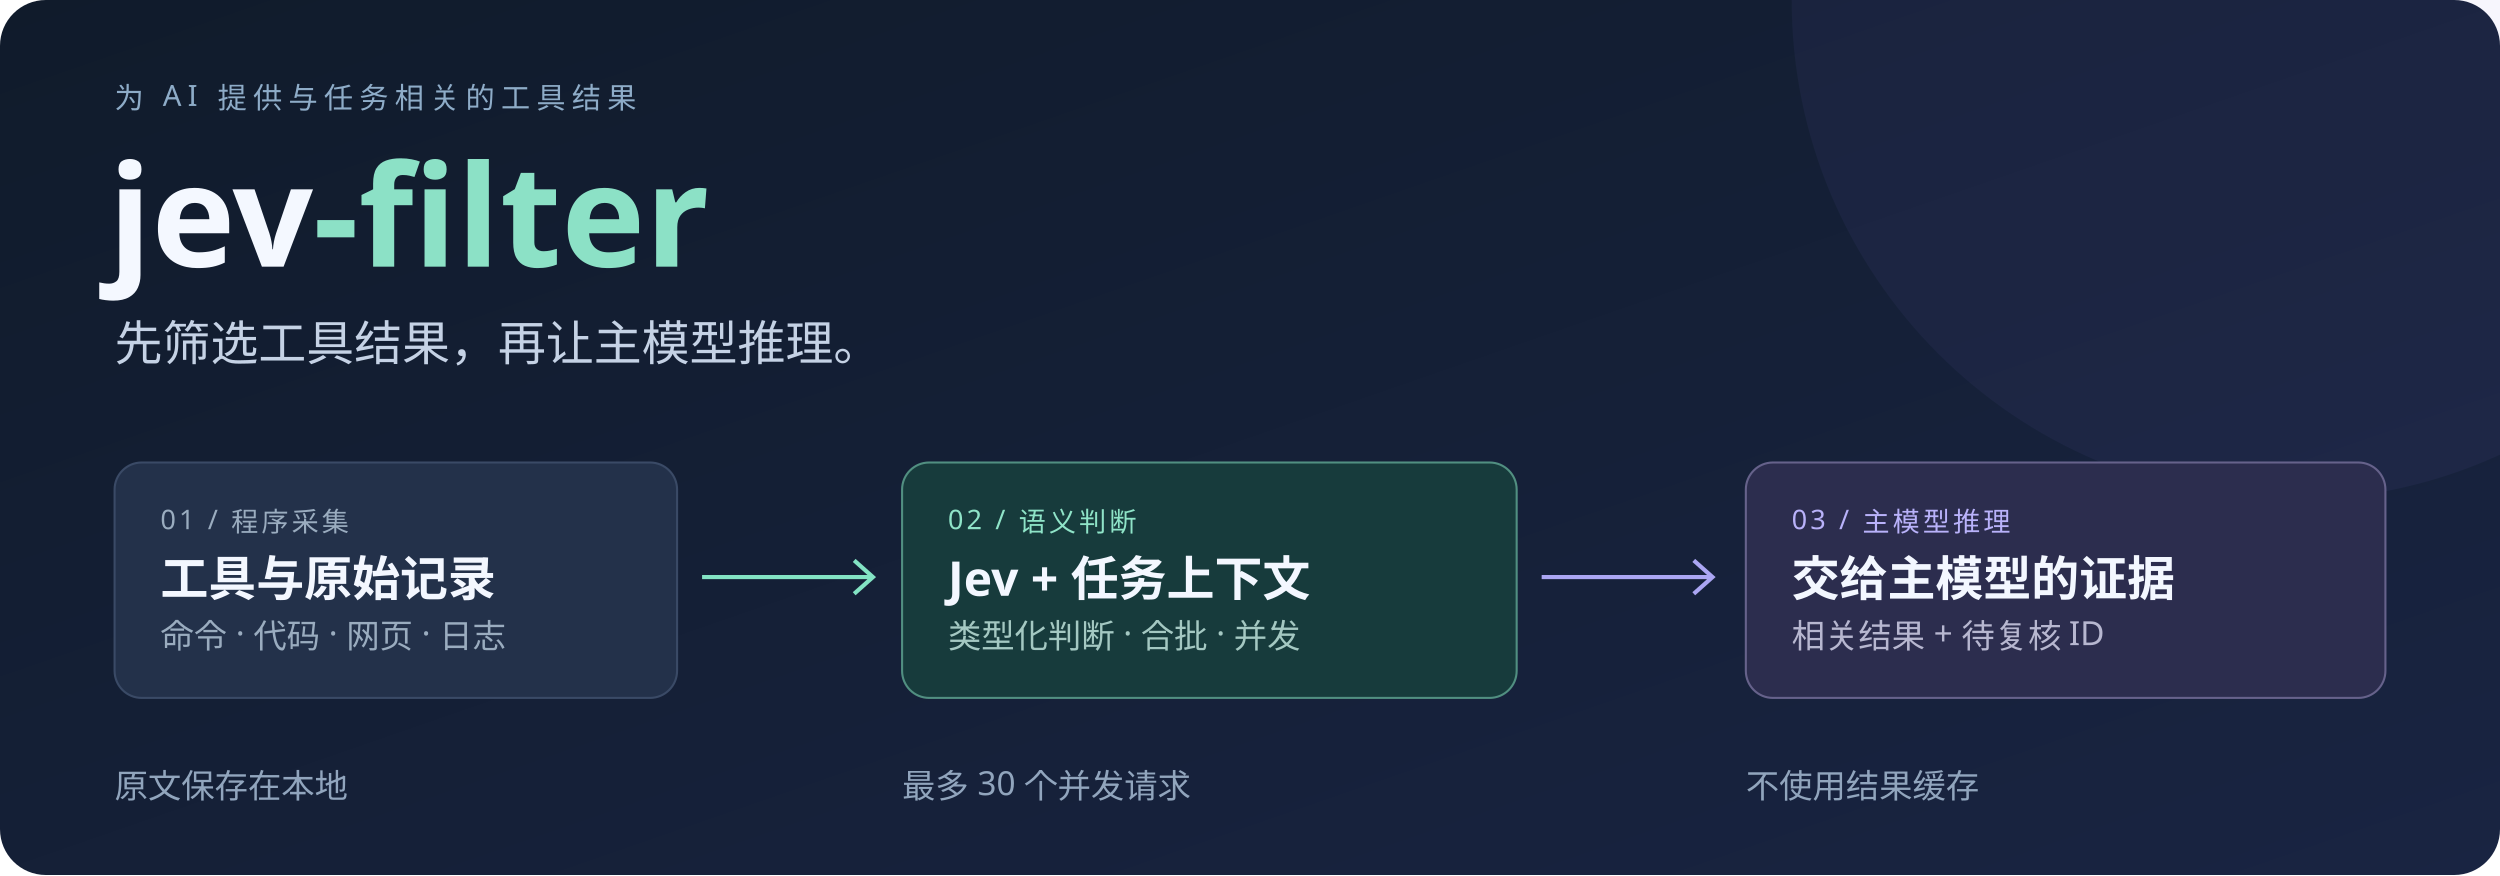
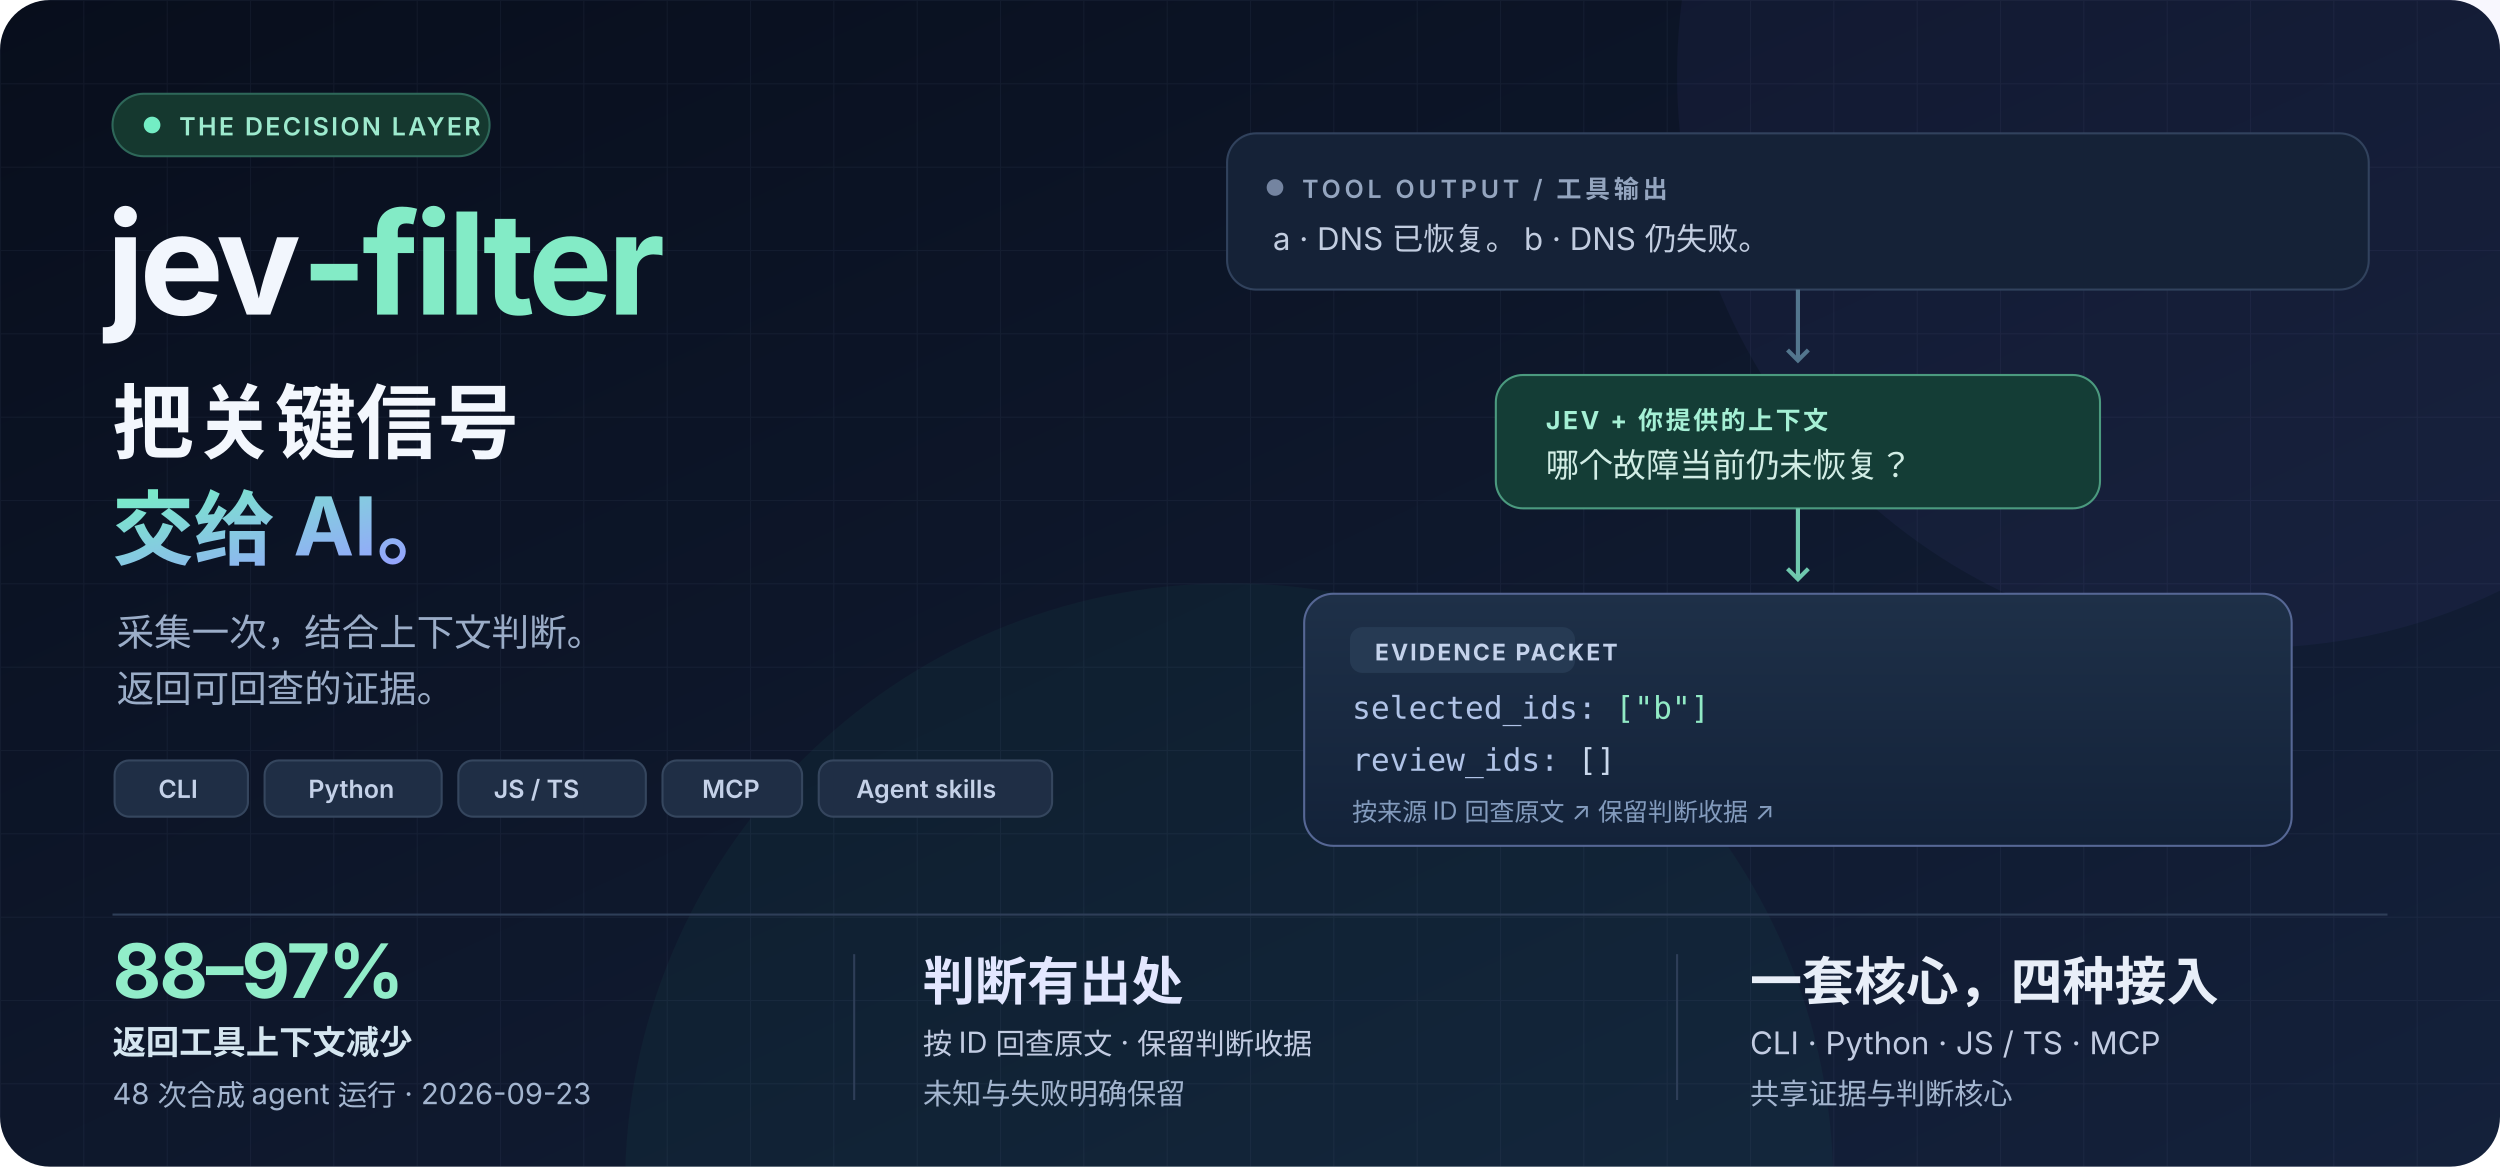
- <svg xmlns="http://www.w3.org/2000/svg" width="1200" height="420" viewBox="0 0 1200 420" role="img" aria-labelledby="title desc">
+ <svg xmlns="http://www.w3.org/2000/svg" width="1200" height="560" viewBox="0 0 1200 560" role="img" aria-labelledby="title desc">
  <defs>
-     <linearGradient id="bg" x2="1" y2="1">
-       <stop stop-color="#101b2b" />
-       <stop offset="1" stop-color="#192442" />
+     <linearGradient id="background" x2="1" y2="1">
+       <stop stop-color="#080e1c" />
+       <stop offset="1" stop-color="#14213b" />
    </linearGradient>
-     <linearGradient id="accent">
-       <stop stop-color="#83e3c4" />
-       <stop offset="1" stop-color="#a6a0ff" />
+     <linearGradient id="signal" x2="1" y2="1">
+       <stop stop-color="#77efc5" />
+       <stop offset="1" stop-color="#95a2ff" />
    </linearGradient>
+     <linearGradient id="panel" x2="0" y2="1">
+       <stop stop-color="#1e3048" />
+       <stop offset="1" stop-color="#132239" />
+     </linearGradient>
+     <pattern id="grid" width="40" height="40" patternUnits="userSpaceOnUse">
+       <path d="M40 0H0V40" fill="none" stroke="#8293bb" stroke-opacity=".07" />
+     </pattern>
  </defs>
-   <rect width="1200" height="420" rx="22" fill="url(#bg)" />
-   <circle cx="1100" cy="0" r="240" fill="#8074df" opacity=".065" />
-   <g font-family="PingFang SC,Microsoft YaHei,sans-serif">
-     <text x="55" y="52" fill="#8eacc8" font-size="14" letter-spacing="3">为 AI 提供与任务相关的工具结果</text>
-     <text x="52" y="128" fill="#f4f8ff" font-size="68" font-weight="700">jev<tspan fill="#8ce1c6">-filter</tspan>
+   <rect width="1200" height="560" rx="24" fill="url(#background)" />
+   <rect width="1200" height="560" rx="24" fill="url(#grid)" />
+   <circle cx="1080" cy="36" r="275" fill="#786cf5" opacity=".055" />
+   <circle cx="590" cy="570" r="290" fill="#34d3a3" opacity=".045" />
+   <g font-family="Inter,Arial,'PingFang SC','Microsoft YaHei',sans-serif">
+     <rect x="54" y="45" width="181" height="30" rx="15" fill="#15382f" stroke="#2e6759" />
+     <circle cx="73" cy="60" r="4" fill="#73edc4" />
+     <text x="86" y="65" fill="#9deace" font-size="12" font-weight="600" letter-spacing="1.1">THE DECISION LAYER</text>
+     <text x="51" y="151" fill="#f2f6fd" font-size="68" font-weight="750" letter-spacing="-2.5">jev<tspan fill="#83ebc6">-filter</tspan>
    </text>
-     <text x="55" y="173" fill="#c5d2e5" font-size="23">先筛选工具结果，再让主模型推理。</text>
-     <rect x="55" y="222" width="270" height="113" rx="13" fill="#23314a" stroke="#3a4a66" />
-     <text x="77" y="254" fill="#9aacbf" font-size="13" letter-spacing="1.5">01 / 程序采集</text>
-     <text x="77" y="286" fill="#f3f7ff" font-size="23" font-weight="600">工具与原始记录</text>
-     <text x="77" y="311" fill="#9aacbf" font-size="16">命令 · 代码 · 网页 · 日志</text>
-     <path d="M337 277 H419 m-9 -8 9 8 -9 8" stroke="#83e3c4" stroke-width="2" fill="none" />
-     <rect x="433" y="222" width="295" height="113" rx="13" fill="#173b3c" stroke="#518f81" />
-     <text x="455" y="254" fill="#8fe4c8" font-size="13" letter-spacing="1.5">02 / 语义判断</text>
-     <text x="455" y="286" fill="#f3f7ff" font-size="23" font-weight="600">Jev + 任务上下文</text>
-     <text x="455" y="311" fill="#a4c8c2" font-size="16">类型化判断 · 合批 · 并发</text>
-     <path d="M740 277 H822 m-9 -8 9 8 -9 8" stroke="#aba6f3" stroke-width="2" fill="none" />
-     <rect x="838" y="222" width="307" height="113" rx="13" fill="#2c2d4e" stroke="#66628b" />
-     <text x="860" y="254" fill="#b9b2fa" font-size="13" letter-spacing="1.5">03 / 主模型推理</text>
-     <text x="860" y="286" fill="#f3f7ff" font-size="23" font-weight="600">交给主模型的证据</text>
-     <text x="860" y="311" fill="#b7b7d0" font-size="16">相关结果 + 待复核 ID</text>
-     <text x="55" y="383" fill="#91a5bd" font-size="16">原文保存在本地</text>
-     <text x="433" y="383" fill="#91a5bd" font-size="16">最多 30 个并发请求</text>
-     <text x="838" y="383" fill="#91a5bd" font-size="16">不使用结果缓存</text>
+     <text x="54" y="217" fill="#f3f7fd" font-size="39" font-weight="650">把关键信号</text>
+     <text x="54" y="268" fill="url(#signal)" font-size="39" font-weight="650">交给 AI。</text>
+     <text x="56" y="310" fill="#9badc8" font-size="18">采集一次，结合上下文判断。</text>
+     <text x="56" y="337" fill="#9badc8" font-size="18">返回可回查的证据。</text>
+     <g font-size="12" font-weight="600">
+       <rect x="55" y="365" width="64" height="27" rx="7" fill="#1f2e45" stroke="#35465e" />
+       <text x="76" y="383" fill="#c4d1e8">CLI</text>
+       <rect x="127" y="365" width="85" height="27" rx="7" fill="#1f2e45" stroke="#35465e" />
+       <text x="148" y="383" fill="#c4d1e8">Python</text>
+       <rect x="220" y="365" width="90" height="27" rx="7" fill="#1f2e45" stroke="#35465e" />
+       <text x="237" y="383" fill="#c4d1e8">JS / TS</text>
+       <rect x="318" y="365" width="67" height="27" rx="7" fill="#1f2e45" stroke="#35465e" />
+       <text x="337" y="383" fill="#c4d1e8">MCP</text>
+       <rect x="393" y="365" width="112" height="27" rx="7" fill="#1f2e45" stroke="#35465e" />
+       <text x="411" y="383" fill="#c4d1e8">Agent skills</text>
+     </g>
+     <rect x="589" y="64" width="548" height="75" rx="14" fill="#152237" stroke="#31425d" />
+     <circle cx="612" cy="90" r="4" fill="#7484a0" />
+     <text x="625" y="95" fill="#94a5bf" font-size="12" font-weight="600" letter-spacing="1.8">TOOL OUTPUT / 工具输出</text>
+     <text x="611" y="120" fill="#c2cde0" font-size="15">a · DNS 已恢复。 b · DNS 仍失败。</text>
+     <path d="M863 139V173" stroke="#53768e" stroke-width="2" />
+     <path d="m858 168 5 5 5-5" fill="none" stroke="#53768e" stroke-width="2" />
+     <rect x="718" y="180" width="290" height="64" rx="13" fill="#143d36" stroke="#4b9a7f" />
+     <text x="742" y="206" fill="#a5f0d5" font-size="12" font-weight="650" letter-spacing="1.2">JEV + 你提供的上下文</text>
+     <text x="742" y="229" fill="#d2ede5" font-size="16">哪个故障当前仍未恢复？</text>
+     <path d="M863 244V278" stroke="#6fc8ae" stroke-width="2" />
+     <path d="m858 273 5 5 5-5" fill="none" stroke="#6fc8ae" stroke-width="2" />
+     <rect x="626" y="285" width="474" height="121" rx="14" fill="url(#panel)" stroke="#566795" />
+     <rect x="648" y="301" width="108" height="22" rx="6" fill="#263a53" />
+     <text x="660" y="317" fill="#c4d2eb" font-size="11" font-weight="700" letter-spacing="1">EVIDENCE PACKET</text>
+     <g font-family="ui-monospace,Consolas,monospace" font-size="15">
+       <text x="649" y="345" fill="#b0c3e7">selected_ids: <tspan fill="#91eac5">["b"]</tspan>
+       </text>
+       <text x="649" y="370" fill="#b0c3e7">review_ids:   <tspan fill="#cad8ec">[]</tspan>
+       </text>
+     </g>
+     <text x="649" y="394" fill="#839bbd" font-size="12">按来源 ID 回查原文 ↗ 保留判断收据 ↗</text>
+     <line x1="54" y1="439" x2="1146" y2="439" stroke="#2e3e58" />
+     <path d="M410 458V528M805 458V528" stroke="#2e3e58" />
+     <text x="54" y="479" fill="#91edc9" font-size="36" font-weight="750" letter-spacing="-1">88–97%</text>
+     <text x="54" y="506" fill="#d5e6f0" font-size="16" font-weight="600">返回工具上下文减少</text>
+     <text x="54" y="530" fill="#a3b5cf" font-size="14">48 次合成 agent 运行 · 2026-09-23</text>
+     <text x="443" y="480" fill="#e3e7ff" font-size="25" font-weight="650">判断有出处</text>
+     <text x="443" y="506" fill="#c2cce2" font-size="14">按 ID 回查原文 · 保留判断收据</text>
+     <text x="443" y="530" fill="#a3b5cf" font-size="14">未知与失败明确保留</text>
+     <text x="840" y="480" fill="#e8eef8" font-size="25" font-weight="650">一套核心，四种接入</text>
+     <text x="840" y="506" fill="#c2cce2" font-size="15">CLI · Python · JS / TS · MCP</text>
+     <text x="840" y="530" fill="#a3b5cf" font-size="14">共享证据与判断核心</text>
  </g>
</svg>
